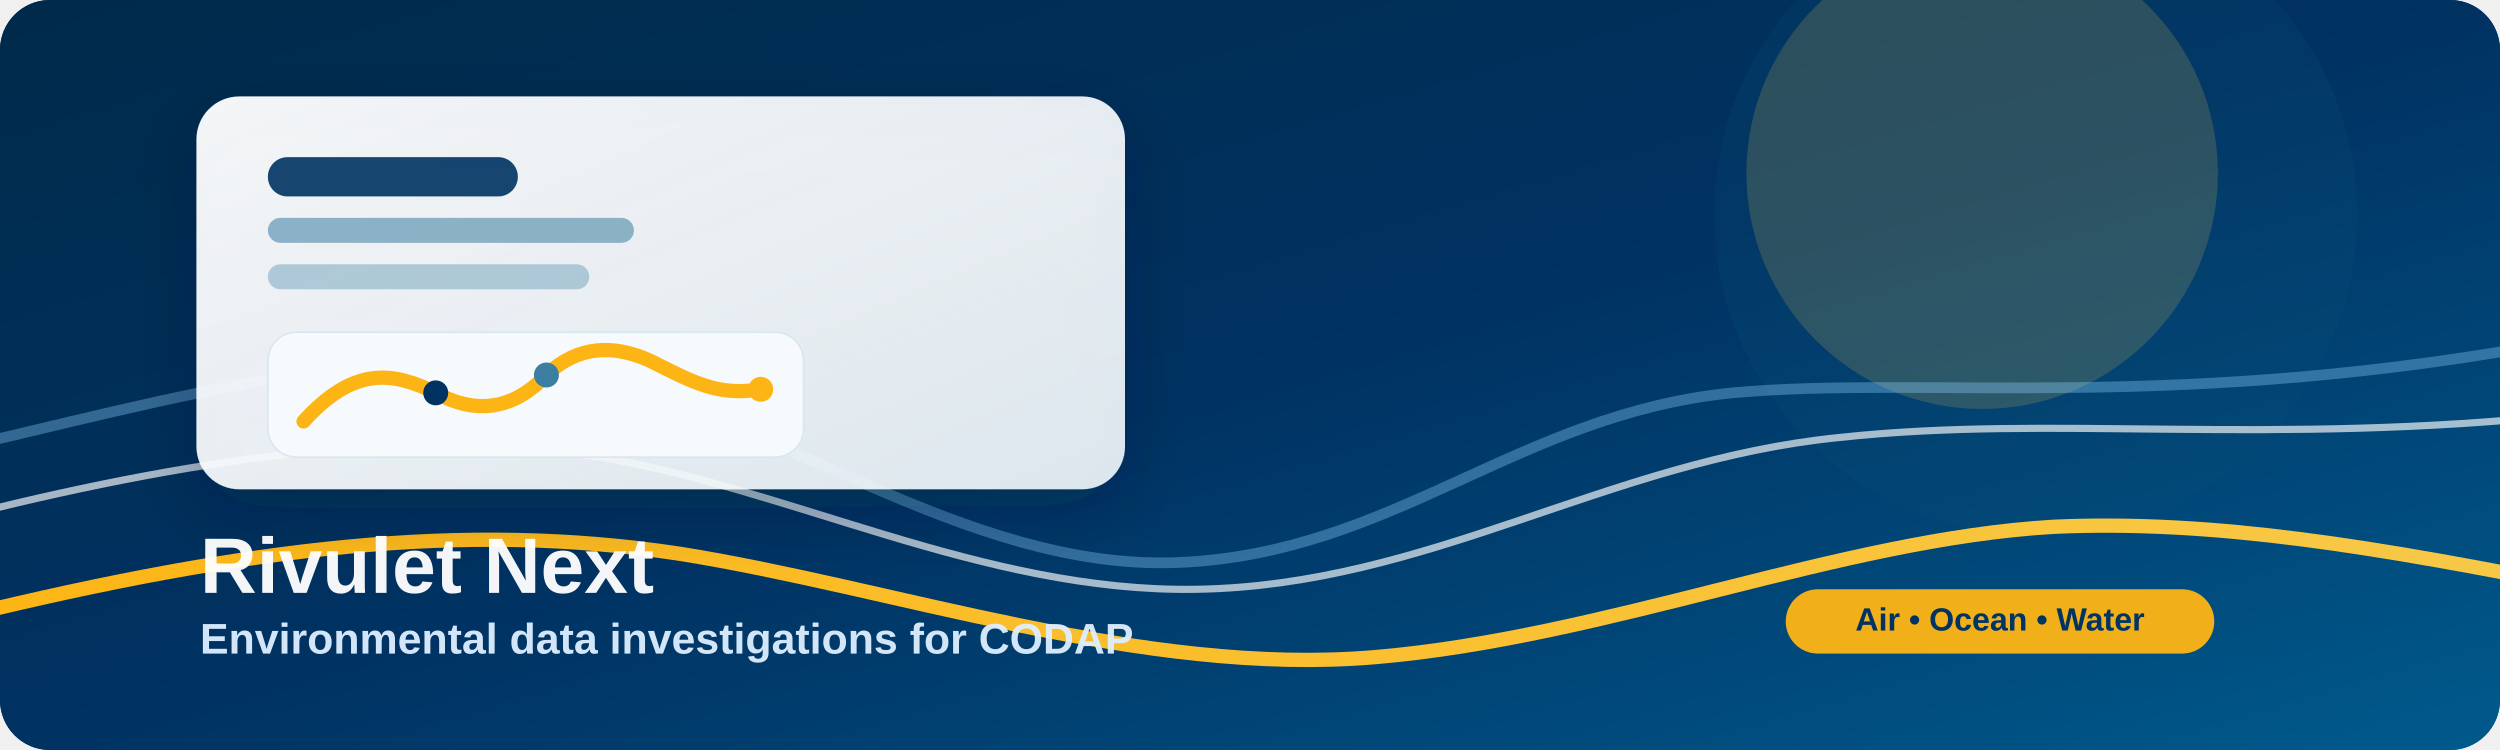
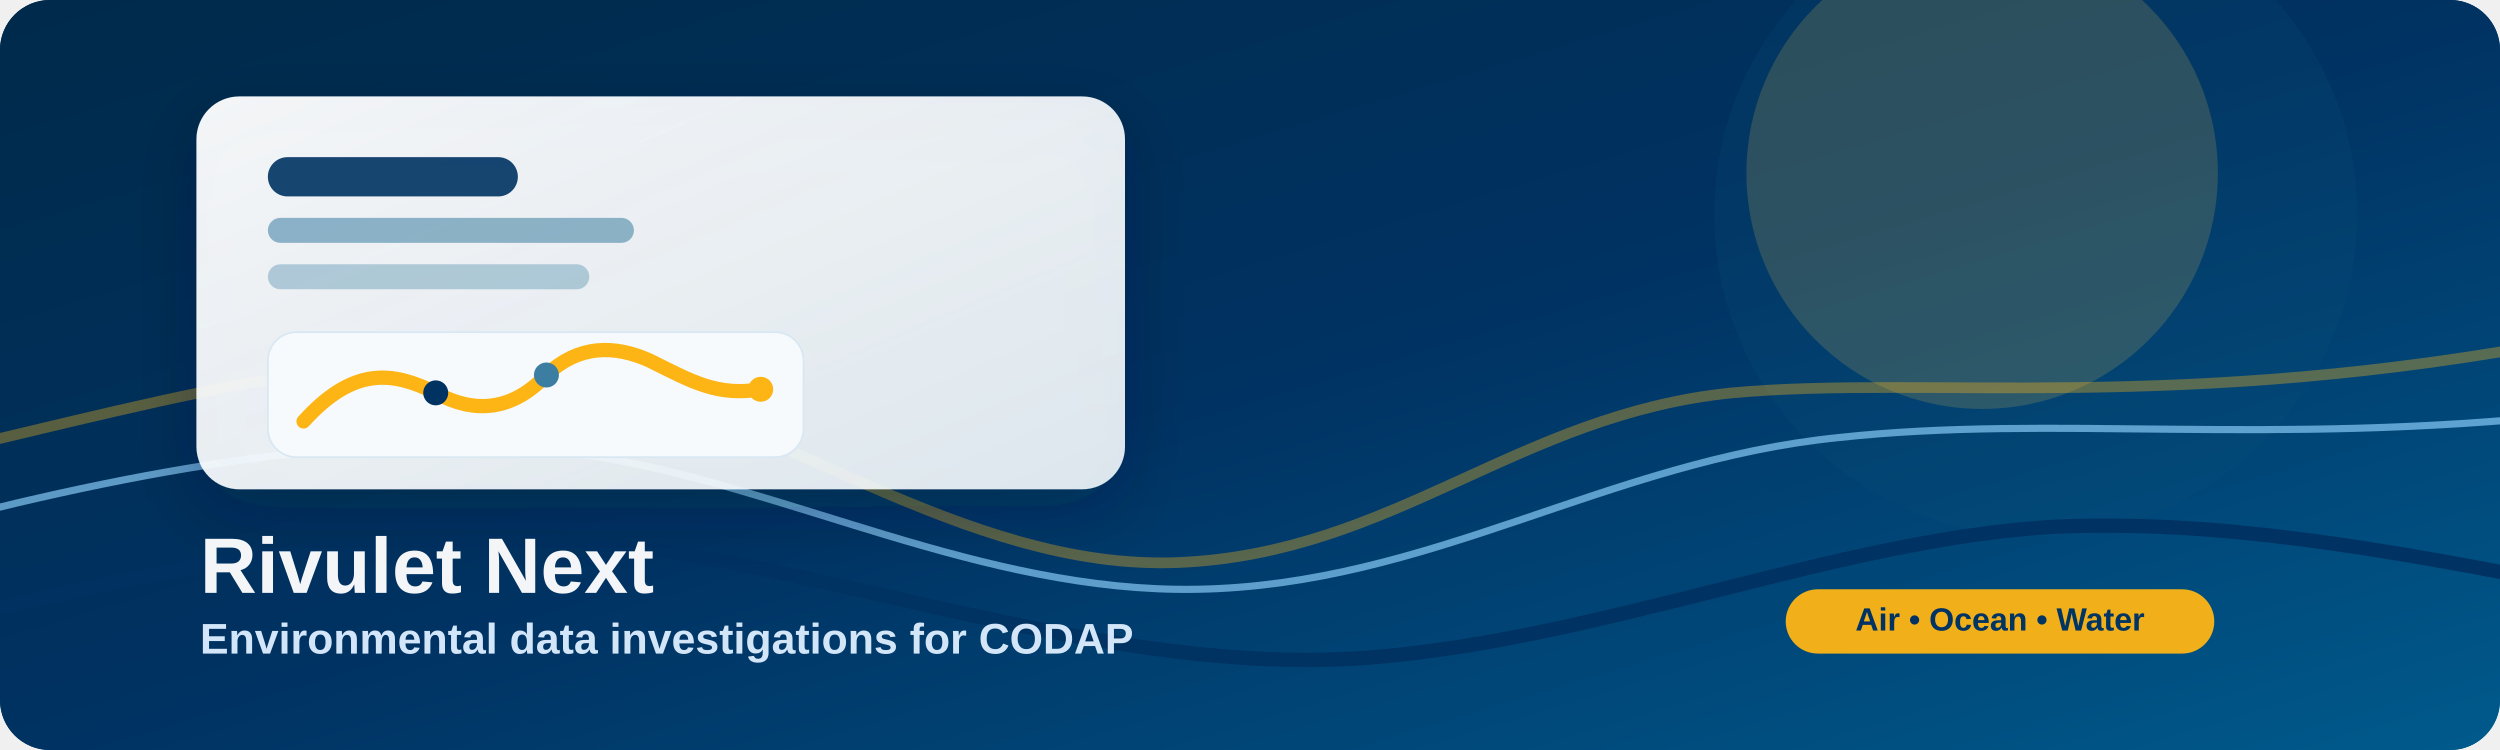
<svg xmlns="http://www.w3.org/2000/svg" width="1400" height="420" viewBox="0 0 1400 420" role="img" aria-labelledby="title desc">
  <defs>
    <linearGradient id="bg" x1="0%" y1="0%" x2="100%" y2="100%">
      <stop offset="0%" stop-color="#002A4A" />
      <stop offset="50%" stop-color="#003262" />
      <stop offset="100%" stop-color="#005A8C" />
    </linearGradient>
    <linearGradient id="wave" x1="0%" y1="0%" x2="100%" y2="0%">
      <stop offset="0%" stop-color="#FDB515" />
      <stop offset="100%" stop-color="#F7C948" />
    </linearGradient>
    <linearGradient id="panel" x1="0%" y1="0%" x2="100%" y2="100%">
      <stop offset="0%" stop-color="#FFFFFF" stop-opacity="0.95" />
      <stop offset="100%" stop-color="#F2F8FC" stop-opacity="0.9" />
    </linearGradient>
    <filter id="shadow" x="-20%" y="-20%" width="140%" height="140%">
      <feDropShadow dx="0" dy="12" stdDeviation="18" flood-color="#001b2e" flood-opacity="0.28" />
    </filter>
  </defs>
  <rect x="0" y="0" width="1400" height="420" rx="28" fill="url(#bg)" />
  <rect x="0" y="0" width="1400" height="420" rx="28" fill="url(#bg)" />
  <circle cx="1140" cy="120" r="180" fill="#0C4E7A" fill-opacity="0.22" />
  <circle cx="1110" cy="97" r="132" fill="#F7C948" fill-opacity="0.17" />
-   <path d="M-40 255C110 220 210 190 320 210C430 230 540 320 660 315C780 310 850 232 970 220C1080 210 1220 232 1440 190" stroke="#8FD2FF" stroke-opacity="0.35" stroke-width="6" fill="none" stroke-linecap="round" />
-   <path d="M-40 294C90 260 220 238 330 255C440 272 550 332 670 330C800 328 900 258 1030 245C1150 232 1270 250 1440 232" stroke="#FFFFFF" stroke-opacity="0.65" stroke-width="4" fill="none" stroke-linecap="round" />
-   <path d="M-20 345C140 306 260 292 380 310C500 329 640 379 770 368C900 357 1030 302 1150 295C1240 291 1330 306 1450 330" stroke="url(#wave)" stroke-width="8" fill="none" stroke-linecap="round" />
+   <path d="M-40 255C110 220 210 190 320 210C430 230 540 320 660 315C780 310 850 232 970 220C1080 210 1220 232 1440 190" stroke="#FDB515" stroke-opacity="0.35" stroke-width="6" fill="none" stroke-linecap="round" />
+   <path d="M-40 294C90 260 220 238 330 255C440 272 550 332 670 330C800 328 900 258 1030 245C1150 232 1270 250 1440 232" stroke="#8FD2FF" stroke-opacity="0.65" stroke-width="4" fill="none" stroke-linecap="round" />
+   <path d="M-20 345C140 306 260 292 380 310C500 329 640 379 770 368C900 357 1030 302 1150 295C1240 291 1330 306 1450 330" stroke="#003262" stroke-opacity="0.95" stroke-width="8" fill="none" stroke-linecap="round" />
  <g filter="url(#shadow)">
    <rect x="110" y="54" width="520" height="220" rx="24" fill="url(#panel)" />
    <rect x="150" y="88" width="140" height="22" rx="11" fill="#003262" opacity="0.9" />
    <rect x="150" y="122" width="205" height="14" rx="7" fill="#3B7EA1" opacity="0.55" />
    <rect x="150" y="148" width="180" height="14" rx="7" fill="#3B7EA1" opacity="0.35" />
    <rect x="150" y="186" width="300" height="70" rx="16" fill="#F7FAFD" stroke="#D8E8F3" />
    <path d="M170 236C198 205 220 208 244 220C266 232 287 230 306 210C324 193 344 193 364 202C388 214 402 222 426 218" stroke="#FDB515" stroke-width="8" fill="none" stroke-linecap="round" />
    <circle cx="244" cy="220" r="7" fill="#003262" />
    <circle cx="306" cy="210" r="7" fill="#3B7EA1" />
    <circle cx="426" cy="218" r="7" fill="#FDB515" />
  </g>
  <g fill="#FFFFFF" opacity="0.95" font-family="'Segoe UI', Arial, sans-serif" font-weight="700">
    <text x="112" y="332" font-size="44">Rivulet Next</text>
    <text x="112" y="366" font-size="24" font-weight="600" fill="#DDEEFF">Environmental data investigations for CODAP</text>
  </g>
  <g opacity="0.95">
    <rect x="1000" y="330" width="240" height="36" rx="18" fill="#FDB515" />
    <text x="1120" y="348" text-anchor="middle" dominant-baseline="middle" font-family="'Segoe UI', Arial, sans-serif" font-size="18" font-weight="700" fill="#003262">Air • Ocean • Water</text>
  </g>
</svg>
